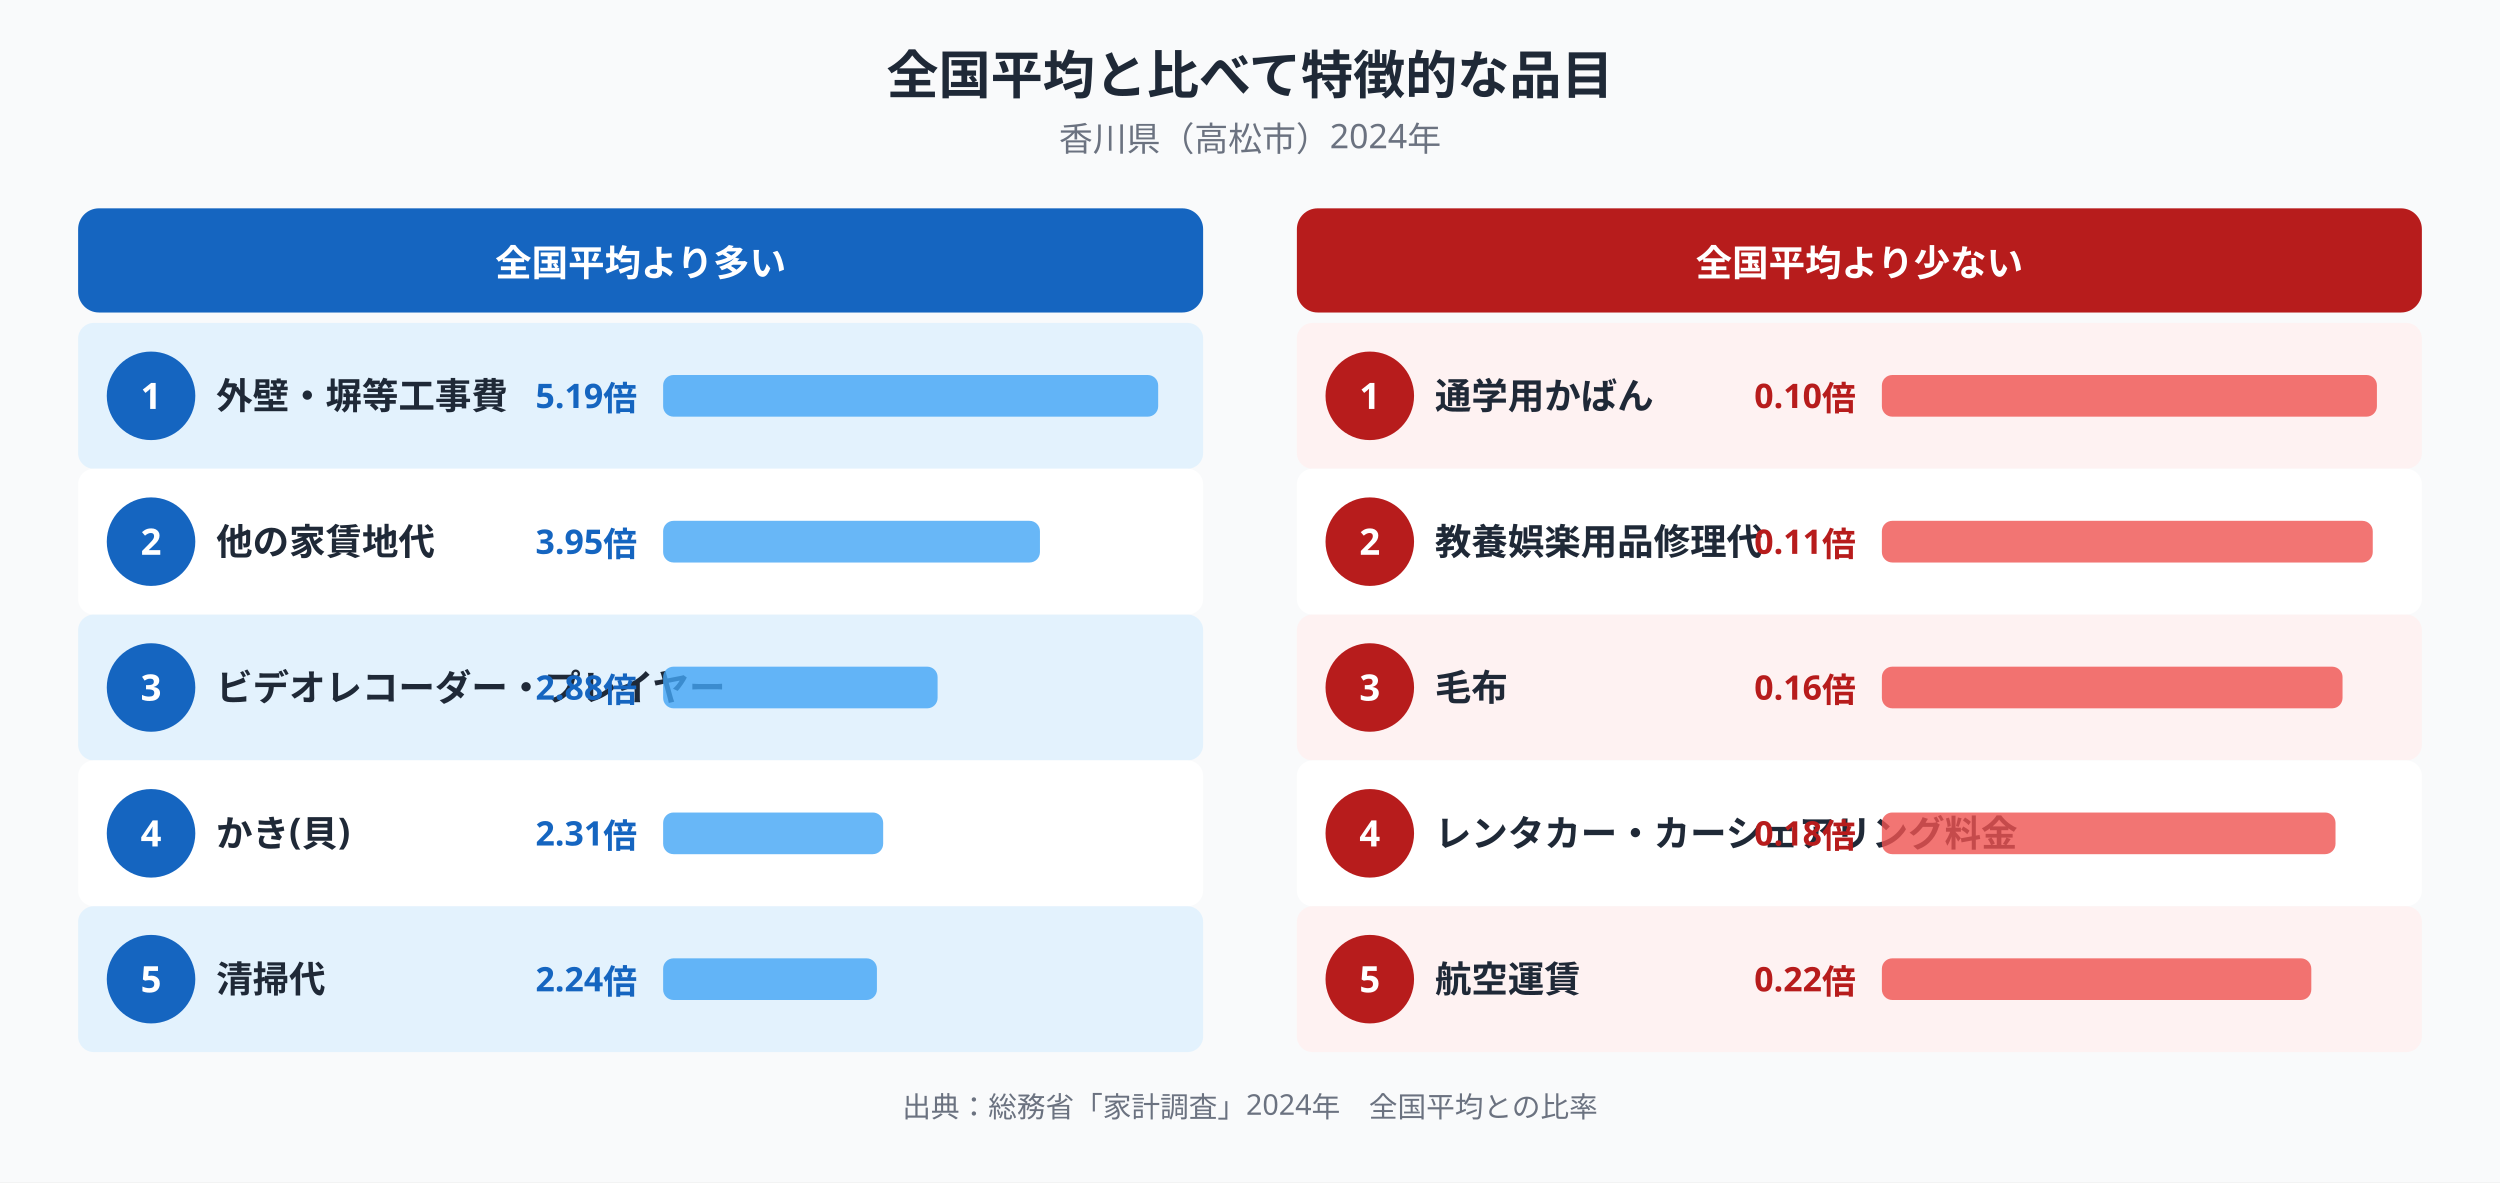
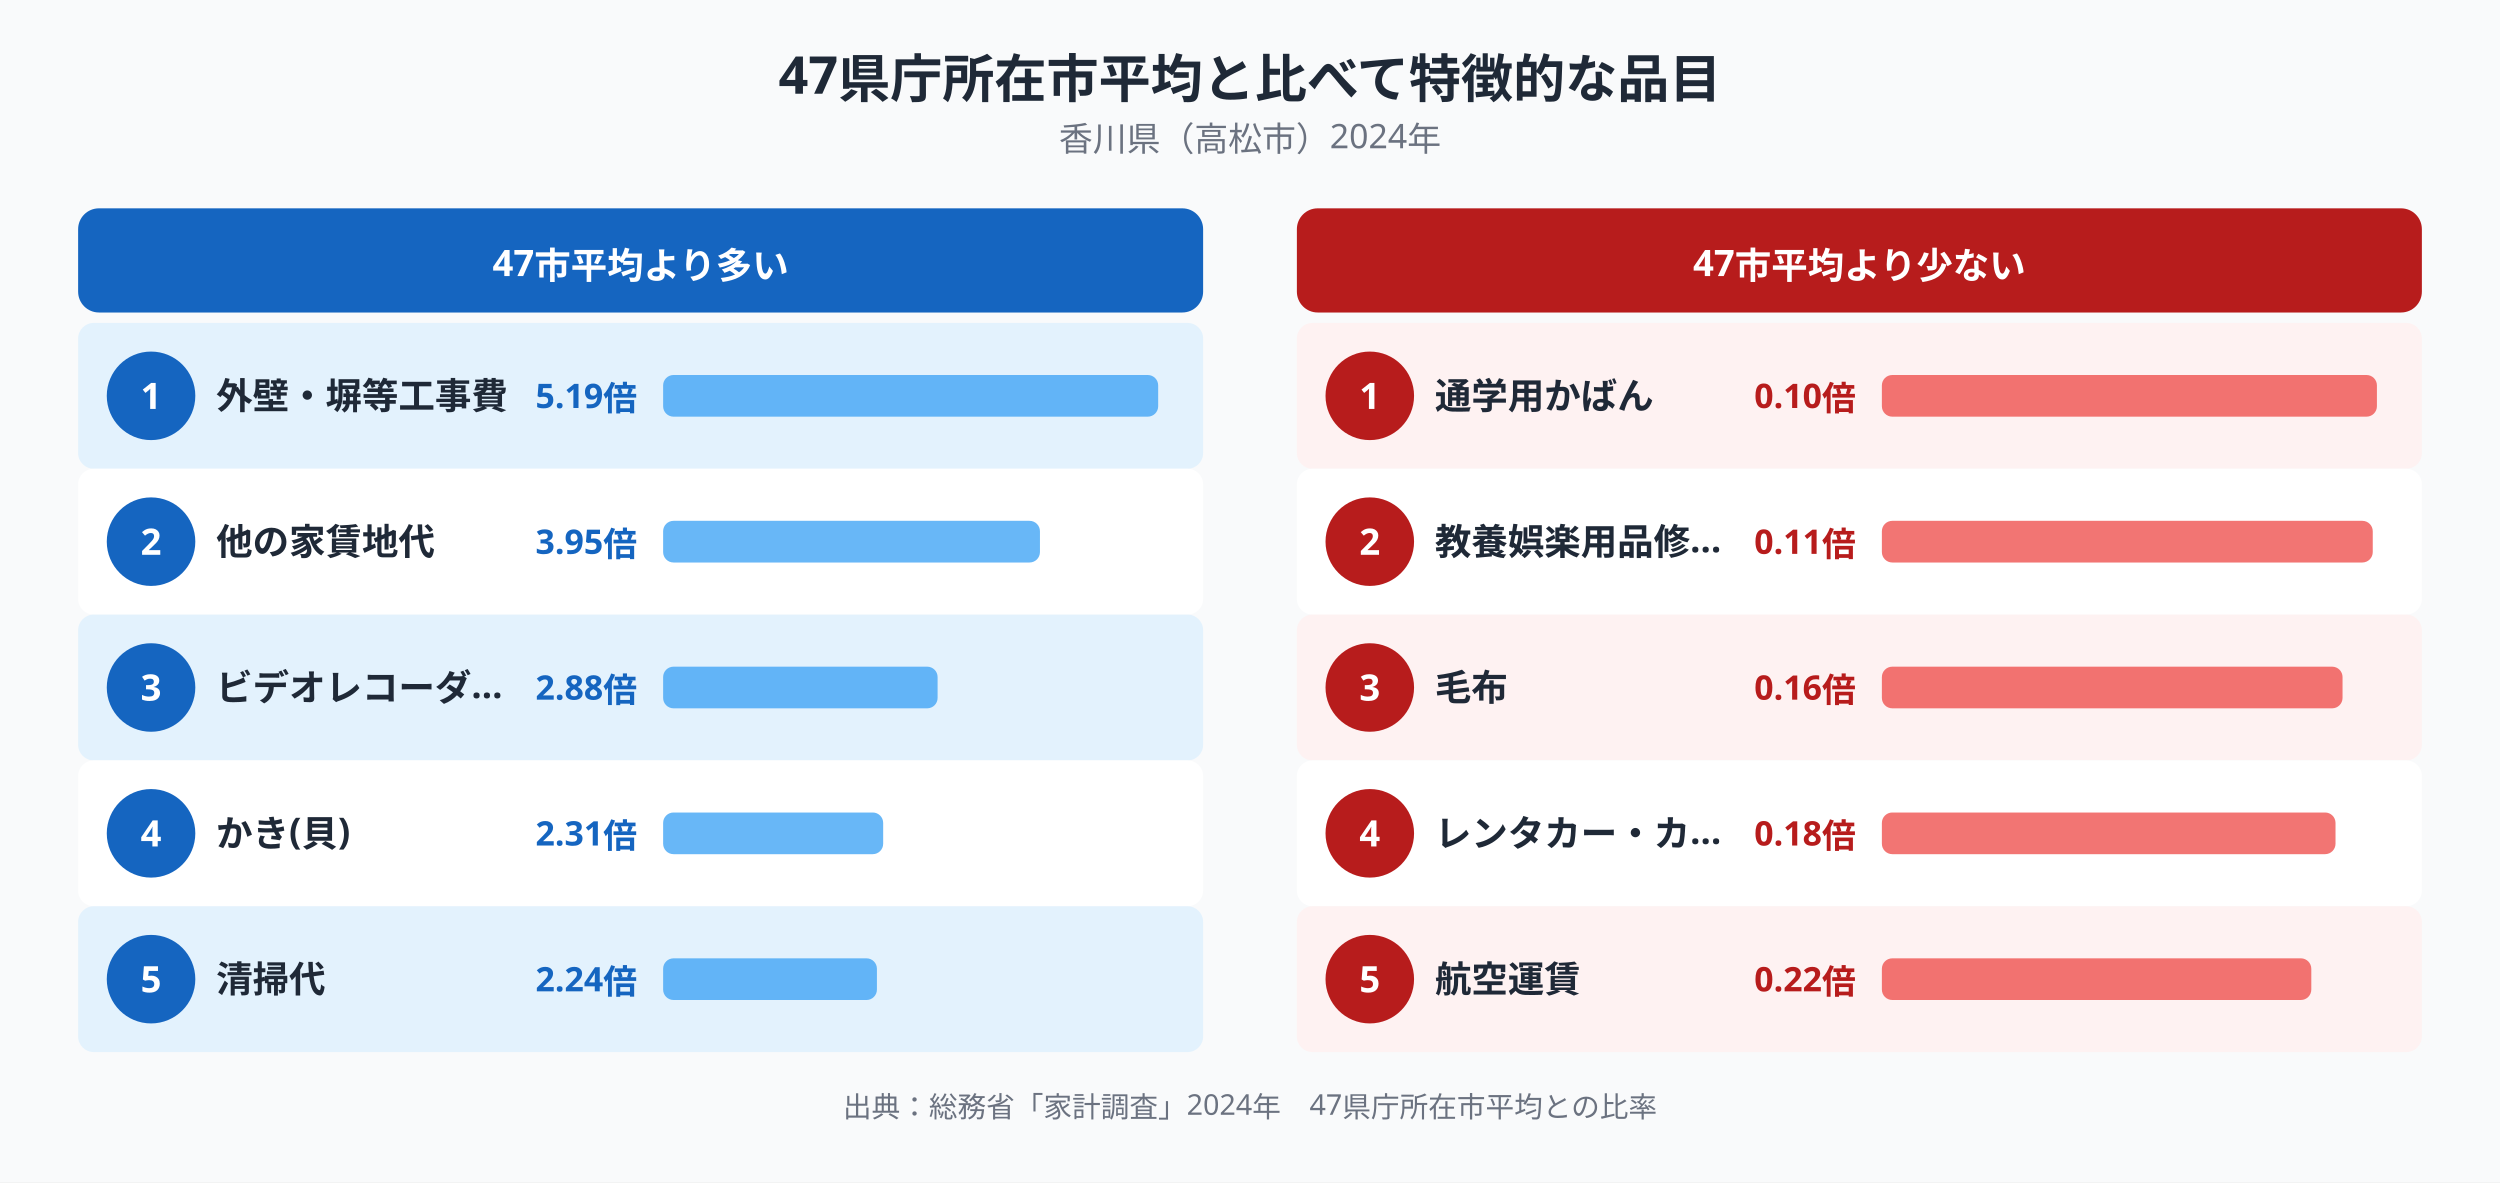
<svg xmlns="http://www.w3.org/2000/svg" width="960" height="454" viewBox="0 0 960 454" role="img" aria-label="香川県の特徴的な支出品目">
  <rect width="960" height="454" fill="#f9fafb" />
-   <text x="480" y="36" text-anchor="middle" font-family="'Noto Sans JP',sans-serif" font-size="20" font-weight="bold" fill="#1f2937">全国平均と比べて特徴的な品目</text>
+   <text x="480" y="36" text-anchor="middle" font-family="'Noto Sans JP',sans-serif" font-size="20" font-weight="bold" fill="#1f2937">47県庁所在市平均と比べて特徴的な品目</text>
  <text x="480" y="58" text-anchor="middle" font-family="'Noto Sans JP',sans-serif" font-size="13" fill="#6b7280">香川県（高松市）2024年</text>
  <rect x="30" y="80" width="432" height="40" rx="8" fill="#1565c0" />
-   <text x="246" y="106" text-anchor="middle" font-family="'Noto Sans JP', sans-serif" font-size="14" font-weight="bold" fill="#ffffff">全国平均より多い</text>
+   <text x="246" y="106" text-anchor="middle" font-family="'Noto Sans JP', sans-serif" font-size="14" font-weight="bold" fill="#ffffff">47市平均より多い</text>
  <rect x="30" y="124" width="432" height="56" rx="6" fill="#e3f2fd" />
  <circle cx="58" cy="152" r="17" fill="#1565c0" />
  <text x="58" y="157.04" text-anchor="middle" font-family="'Noto Sans JP', sans-serif" font-size="14" font-weight="bold" fill="#ffffff">1</text>
  <text x="83" y="157.04" font-family="'Noto Sans JP', sans-serif" font-size="14" font-weight="bold" fill="#1f2937">外壁・塀等工事費</text>
  <text x="244.64" y="156.68" text-anchor="end" font-family="'Noto Sans JP', sans-serif" font-size="13" fill="#1565c0" font-weight="600">5.19倍</text>
  <rect x="254.64" y="144" width="190.1" height="16" rx="4" fill="#42a5f5" opacity="0.8" />
  <rect x="30" y="180" width="432" height="56" rx="6" fill="#ffffff" />
  <circle cx="58" cy="208" r="17" fill="#1565c0" />
  <text x="58" y="213.04" text-anchor="middle" font-family="'Noto Sans JP', sans-serif" font-size="14" font-weight="bold" fill="#ffffff">2</text>
  <text x="83" y="213.04" font-family="'Noto Sans JP', sans-serif" font-size="14" font-weight="bold" fill="#1f2937">他の家賃地代</text>
  <text x="244.64" y="212.68" text-anchor="end" font-family="'Noto Sans JP', sans-serif" font-size="13" fill="#1565c0" font-weight="600">3.95倍</text>
  <rect x="254.64" y="200" width="144.7" height="16" rx="4" fill="#42a5f5" opacity="0.8" />
  <rect x="30" y="236" width="432" height="56" rx="6" fill="#e3f2fd" />
  <circle cx="58" cy="264" r="17" fill="#1565c0" />
  <text x="58" y="269.04" text-anchor="middle" font-family="'Noto Sans JP', sans-serif" font-size="14" font-weight="bold" fill="#ffffff">3</text>
-   <text x="83" y="269.04" font-family="'Noto Sans JP', sans-serif" font-size="14" font-weight="bold" fill="#1f2937">ビデオレコーダー・プレイヤー</text>
+   <text x="83" y="269.04" font-family="'Noto Sans JP', sans-serif" font-size="14" font-weight="bold" fill="#1f2937">ビデオレコーダ…</text>
  <text x="244.64" y="268.68" text-anchor="end" font-family="'Noto Sans JP', sans-serif" font-size="13" fill="#1565c0" font-weight="600">2.88倍</text>
  <rect x="254.64" y="256" width="105.4" height="16" rx="4" fill="#42a5f5" opacity="0.8" />
  <rect x="30" y="292" width="432" height="56" rx="6" fill="#ffffff" />
  <circle cx="58" cy="320" r="17" fill="#1565c0" />
  <text x="58" y="325.04" text-anchor="middle" font-family="'Noto Sans JP', sans-serif" font-size="14" font-weight="bold" fill="#ffffff">4</text>
  <text x="83" y="325.04" font-family="'Noto Sans JP', sans-serif" font-size="14" font-weight="bold" fill="#1f2937">かき(貝)</text>
  <text x="244.64" y="324.68" text-anchor="end" font-family="'Noto Sans JP', sans-serif" font-size="13" fill="#1565c0" font-weight="600">2.31倍</text>
  <rect x="254.64" y="312" width="84.5" height="16" rx="4" fill="#42a5f5" opacity="0.8" />
  <rect x="30" y="348" width="432" height="56" rx="6" fill="#e3f2fd" />
  <circle cx="58" cy="376" r="17" fill="#1565c0" />
  <text x="58" y="381.04" text-anchor="middle" font-family="'Noto Sans JP', sans-serif" font-size="14" font-weight="bold" fill="#ffffff">5</text>
  <text x="83" y="381.04" font-family="'Noto Sans JP', sans-serif" font-size="14" font-weight="bold" fill="#1f2937">清掃代</text>
  <text x="244.64" y="380.68" text-anchor="end" font-family="'Noto Sans JP', sans-serif" font-size="13" fill="#1565c0" font-weight="600">2.24倍</text>
  <rect x="254.64" y="368" width="82.1" height="16" rx="4" fill="#42a5f5" opacity="0.8" />
  <rect x="498" y="80" width="432" height="40" rx="8" fill="#b71c1c" />
-   <text x="714" y="106" text-anchor="middle" font-family="'Noto Sans JP', sans-serif" font-size="14" font-weight="bold" fill="#ffffff">全国平均より少ない</text>
+   <text x="714" y="106" text-anchor="middle" font-family="'Noto Sans JP', sans-serif" font-size="14" font-weight="bold" fill="#ffffff">47市平均より少ない</text>
  <rect x="498" y="124" width="432" height="56" rx="6" fill="#fef2f2" />
  <circle cx="526" cy="152" r="17" fill="#b71c1c" />
  <text x="526" y="157.04" text-anchor="middle" font-family="'Noto Sans JP', sans-serif" font-size="14" font-weight="bold" fill="#ffffff">1</text>
  <text x="551" y="157.04" font-family="'Noto Sans JP', sans-serif" font-size="14" font-weight="bold" fill="#1f2937">通学用かばん</text>
  <text x="712.64" y="156.68" text-anchor="end" font-family="'Noto Sans JP', sans-serif" font-size="13" fill="#b71c1c" font-weight="600">0.10倍</text>
  <rect x="722.64" y="144" width="190.1" height="16" rx="4" fill="#ef5350" opacity="0.8" />
  <rect x="498" y="180" width="432" height="56" rx="6" fill="#ffffff" />
  <circle cx="526" cy="208" r="17" fill="#b71c1c" />
  <text x="526" y="213.04" text-anchor="middle" font-family="'Noto Sans JP', sans-serif" font-size="14" font-weight="bold" fill="#ffffff">2</text>
-   <text x="551" y="213.04" font-family="'Noto Sans JP', sans-serif" font-size="14" font-weight="bold" fill="#1f2937">教養娯楽用品修理代</text>
+   <text x="551" y="213.04" font-family="'Noto Sans JP', sans-serif" font-size="14" font-weight="bold" fill="#1f2937">教養娯楽用品修…</text>
  <text x="712.64" y="212.68" text-anchor="end" font-family="'Noto Sans JP', sans-serif" font-size="13" fill="#b71c1c" font-weight="600">0.11倍</text>
  <rect x="722.64" y="200" width="188.5" height="16" rx="4" fill="#ef5350" opacity="0.8" />
  <rect x="498" y="236" width="432" height="56" rx="6" fill="#fef2f2" />
  <circle cx="526" cy="264" r="17" fill="#b71c1c" />
  <text x="526" y="269.04" text-anchor="middle" font-family="'Noto Sans JP', sans-serif" font-size="14" font-weight="bold" fill="#ffffff">3</text>
  <text x="551" y="269.04" font-family="'Noto Sans JP', sans-serif" font-size="14" font-weight="bold" fill="#1f2937">毛布</text>
  <text x="712.64" y="268.68" text-anchor="end" font-family="'Noto Sans JP', sans-serif" font-size="13" fill="#b71c1c" font-weight="600">0.16倍</text>
  <rect x="722.64" y="256" width="176.9" height="16" rx="4" fill="#ef5350" opacity="0.8" />
  <rect x="498" y="292" width="432" height="56" rx="6" fill="#ffffff" />
  <circle cx="526" cy="320" r="17" fill="#b71c1c" />
  <text x="526" y="325.04" text-anchor="middle" font-family="'Noto Sans JP', sans-serif" font-size="14" font-weight="bold" fill="#ffffff">4</text>
-   <text x="551" y="325.04" font-family="'Noto Sans JP', sans-serif" font-size="14" font-weight="bold" fill="#1f2937">レンタカー・カーシェアリング料金</text>
+   <text x="551" y="325.04" font-family="'Noto Sans JP', sans-serif" font-size="14" font-weight="bold" fill="#1f2937">レンタカー・カ…</text>
  <text x="712.64" y="324.68" text-anchor="end" font-family="'Noto Sans JP', sans-serif" font-size="13" fill="#b71c1c" font-weight="600">0.18倍</text>
  <rect x="722.64" y="312" width="174.2" height="16" rx="4" fill="#ef5350" opacity="0.8" />
  <rect x="498" y="348" width="432" height="56" rx="6" fill="#fef2f2" />
  <circle cx="526" cy="376" r="17" fill="#b71c1c" />
  <text x="526" y="381.04" text-anchor="middle" font-family="'Noto Sans JP', sans-serif" font-size="14" font-weight="bold" fill="#ffffff">5</text>
  <text x="551" y="381.04" font-family="'Noto Sans JP', sans-serif" font-size="14" font-weight="bold" fill="#1f2937">航空運賃</text>
  <text x="712.64" y="380.68" text-anchor="end" font-family="'Noto Sans JP', sans-serif" font-size="13" fill="#b71c1c" font-weight="600">0.22倍</text>
  <rect x="722.64" y="368" width="164.9" height="16" rx="4" fill="#ef5350" opacity="0.8" />
-   <text x="480" y="429" text-anchor="middle" font-family="'Noto Sans JP',sans-serif" font-size="11" fill="#6b7280">出典：総務省「家計調査」2024年　全国平均との比率</text>
+   <text x="480" y="429" text-anchor="middle" font-family="'Noto Sans JP',sans-serif" font-size="11" fill="#6b7280">出典：総務省「家計調査」2024年　47県庁所在市平均との比率</text>
</svg>
